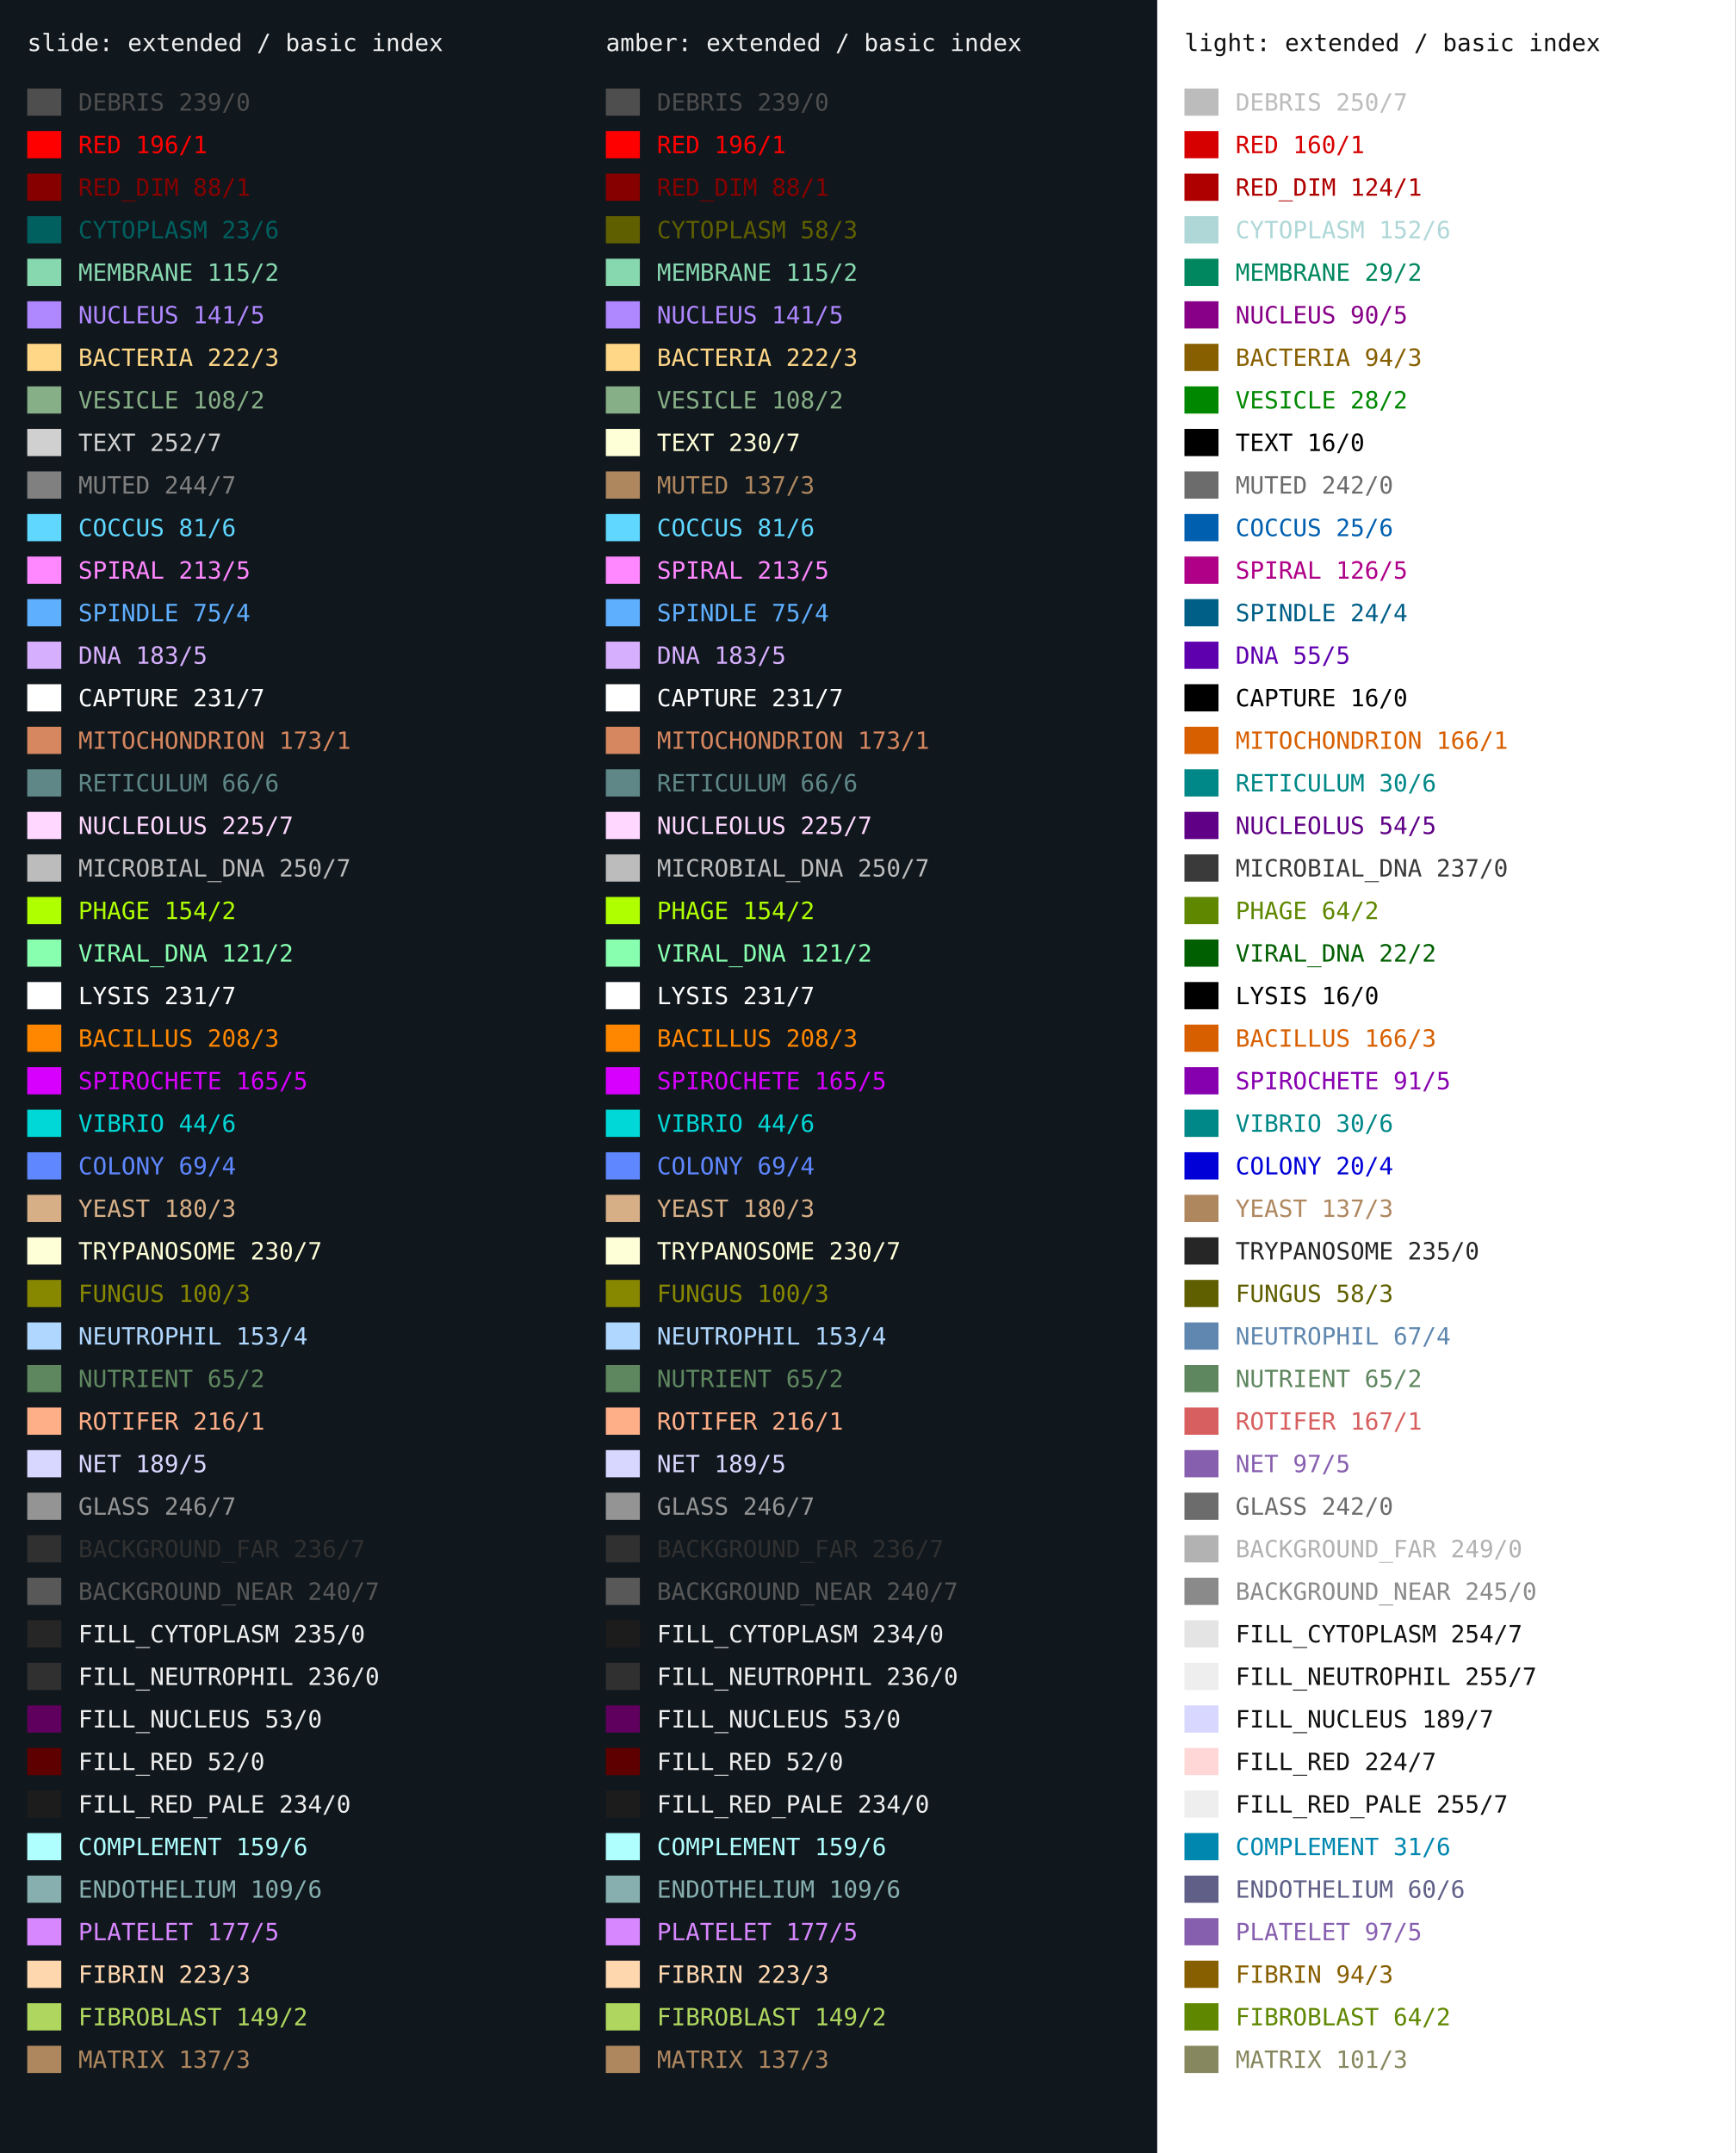
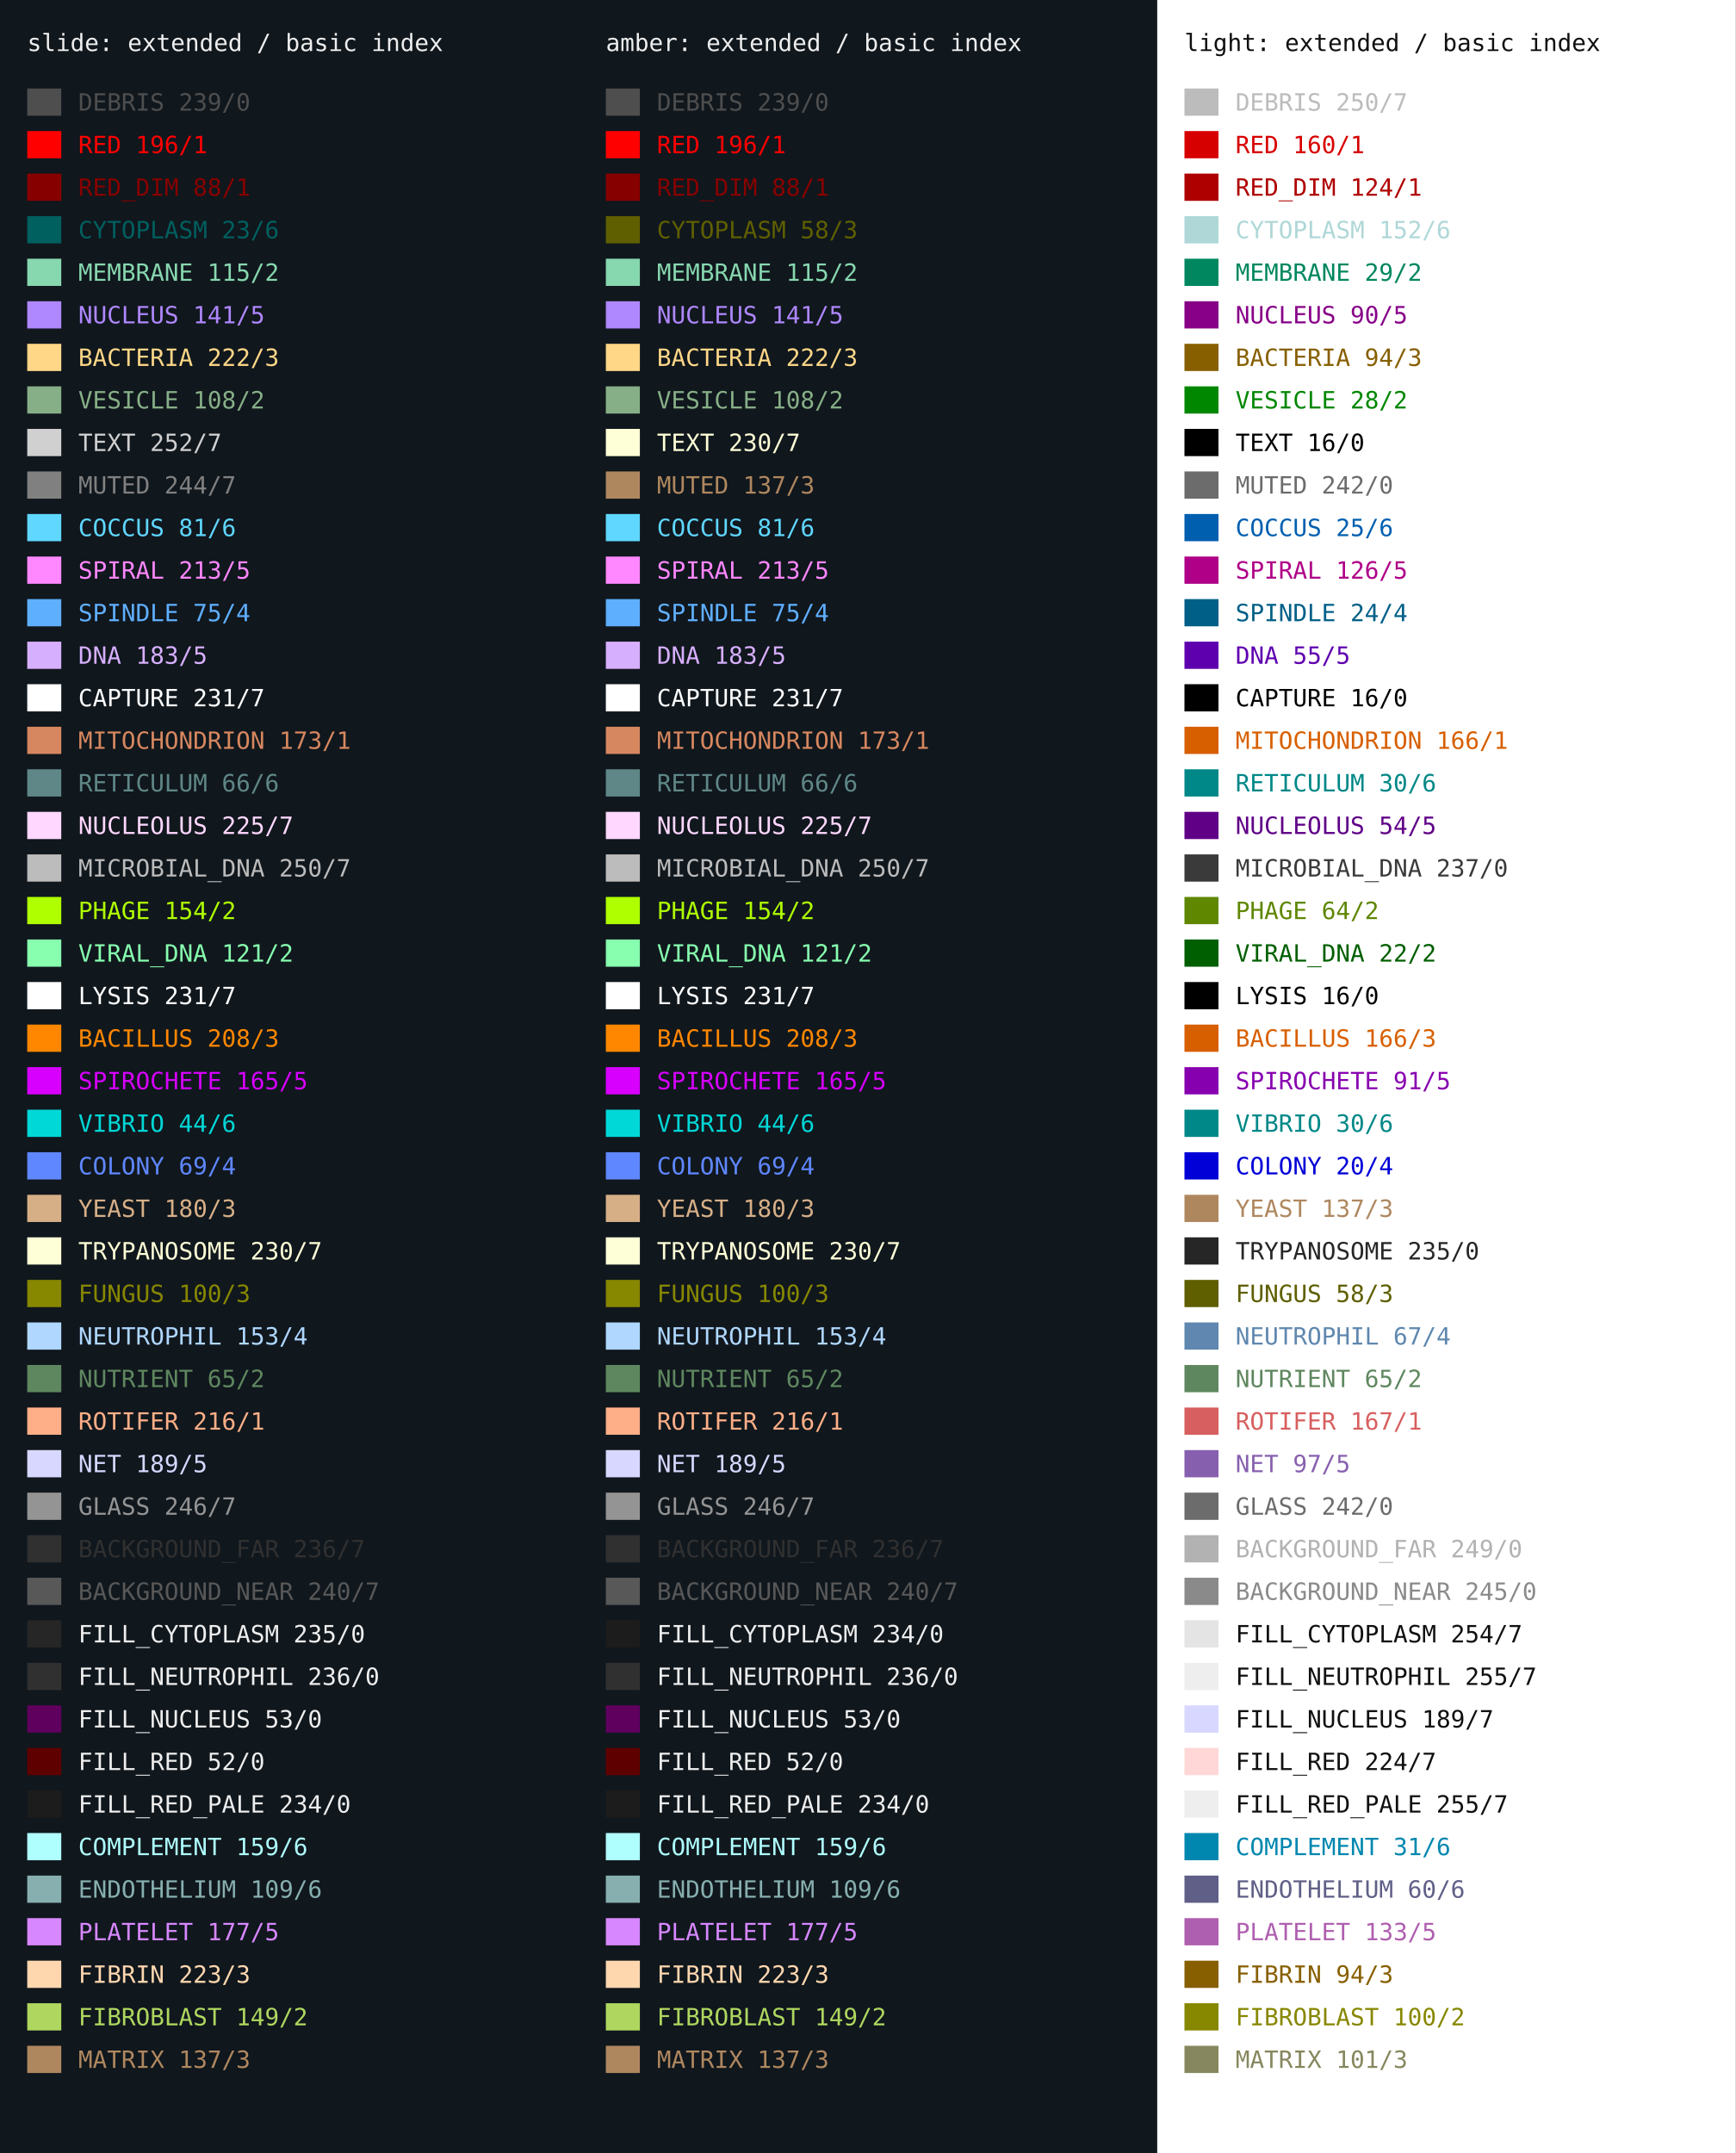
<svg xmlns="http://www.w3.org/2000/svg" width="1020" height="1265" viewBox="0 0 1020 1265">
  <rect width="1020" height="100%" fill="#10171d" />
  <g font-family="DejaVu Sans Mono,monospace" font-size="14">
    <rect x="0" width="340" height="1265" fill="#10171d" />
    <text x="16" y="30" fill="#eeeeee">slide: extended / basic index</text>
    <rect x="16" y="52" width="20" height="16" fill="#4e4e4e" />
    <text x="46" y="65" fill="#4e4e4e">DEBRIS 239/0</text>
    <rect x="16" y="77" width="20" height="16" fill="#ff0000" />
    <text x="46" y="90" fill="#ff0000">RED 196/1</text>
    <rect x="16" y="102" width="20" height="16" fill="#870000" />
    <text x="46" y="115" fill="#870000">RED_DIM 88/1</text>
    <rect x="16" y="127" width="20" height="16" fill="#005f5f" />
    <text x="46" y="140" fill="#005f5f">CYTOPLASM 23/6</text>
    <rect x="16" y="152" width="20" height="16" fill="#87d7af" />
    <text x="46" y="165" fill="#87d7af">MEMBRANE 115/2</text>
    <rect x="16" y="177" width="20" height="16" fill="#af87ff" />
    <text x="46" y="190" fill="#af87ff">NUCLEUS 141/5</text>
    <rect x="16" y="202" width="20" height="16" fill="#ffd787" />
    <text x="46" y="215" fill="#ffd787">BACTERIA 222/3</text>
    <rect x="16" y="227" width="20" height="16" fill="#87af87" />
    <text x="46" y="240" fill="#87af87">VESICLE 108/2</text>
    <rect x="16" y="252" width="20" height="16" fill="#d0d0d0" />
    <text x="46" y="265" fill="#d0d0d0">TEXT 252/7</text>
    <rect x="16" y="277" width="20" height="16" fill="#808080" />
    <text x="46" y="290" fill="#808080">MUTED 244/7</text>
    <rect x="16" y="302" width="20" height="16" fill="#5fd7ff" />
    <text x="46" y="315" fill="#5fd7ff">COCCUS 81/6</text>
    <rect x="16" y="327" width="20" height="16" fill="#ff87ff" />
    <text x="46" y="340" fill="#ff87ff">SPIRAL 213/5</text>
    <rect x="16" y="352" width="20" height="16" fill="#5fafff" />
    <text x="46" y="365" fill="#5fafff">SPINDLE 75/4</text>
    <rect x="16" y="377" width="20" height="16" fill="#d7afff" />
    <text x="46" y="390" fill="#d7afff">DNA 183/5</text>
    <rect x="16" y="402" width="20" height="16" fill="#ffffff" />
    <text x="46" y="415" fill="#ffffff">CAPTURE 231/7</text>
    <rect x="16" y="427" width="20" height="16" fill="#d7875f" />
    <text x="46" y="440" fill="#d7875f">MITOCHONDRION 173/1</text>
    <rect x="16" y="452" width="20" height="16" fill="#5f8787" />
    <text x="46" y="465" fill="#5f8787">RETICULUM 66/6</text>
    <rect x="16" y="477" width="20" height="16" fill="#ffd7ff" />
    <text x="46" y="490" fill="#ffd7ff">NUCLEOLUS 225/7</text>
    <rect x="16" y="502" width="20" height="16" fill="#bcbcbc" />
    <text x="46" y="515" fill="#bcbcbc">MICROBIAL_DNA 250/7</text>
    <rect x="16" y="527" width="20" height="16" fill="#afff00" />
    <text x="46" y="540" fill="#afff00">PHAGE 154/2</text>
    <rect x="16" y="552" width="20" height="16" fill="#87ffaf" />
    <text x="46" y="565" fill="#87ffaf">VIRAL_DNA 121/2</text>
    <rect x="16" y="577" width="20" height="16" fill="#ffffff" />
    <text x="46" y="590" fill="#ffffff">LYSIS 231/7</text>
    <rect x="16" y="602" width="20" height="16" fill="#ff8700" />
    <text x="46" y="615" fill="#ff8700">BACILLUS 208/3</text>
    <rect x="16" y="627" width="20" height="16" fill="#d700ff" />
    <text x="46" y="640" fill="#d700ff">SPIROCHETE 165/5</text>
    <rect x="16" y="652" width="20" height="16" fill="#00d7d7" />
    <text x="46" y="665" fill="#00d7d7">VIBRIO 44/6</text>
    <rect x="16" y="677" width="20" height="16" fill="#5f87ff" />
    <text x="46" y="690" fill="#5f87ff">COLONY 69/4</text>
    <rect x="16" y="702" width="20" height="16" fill="#d7af87" />
    <text x="46" y="715" fill="#d7af87">YEAST 180/3</text>
    <rect x="16" y="727" width="20" height="16" fill="#ffffd7" />
    <text x="46" y="740" fill="#ffffd7">TRYPANOSOME 230/7</text>
    <rect x="16" y="752" width="20" height="16" fill="#878700" />
    <text x="46" y="765" fill="#878700">FUNGUS 100/3</text>
    <rect x="16" y="777" width="20" height="16" fill="#afd7ff" />
    <text x="46" y="790" fill="#afd7ff">NEUTROPHIL 153/4</text>
    <rect x="16" y="802" width="20" height="16" fill="#5f875f" />
    <text x="46" y="815" fill="#5f875f">NUTRIENT 65/2</text>
    <rect x="16" y="827" width="20" height="16" fill="#ffaf87" />
    <text x="46" y="840" fill="#ffaf87">ROTIFER 216/1</text>
    <rect x="16" y="852" width="20" height="16" fill="#d7d7ff" />
    <text x="46" y="865" fill="#d7d7ff">NET 189/5</text>
    <rect x="16" y="877" width="20" height="16" fill="#949494" />
    <text x="46" y="890" fill="#949494">GLASS 246/7</text>
    <rect x="16" y="902" width="20" height="16" fill="#303030" />
    <text x="46" y="915" fill="#303030">BACKGROUND_FAR 236/7</text>
    <rect x="16" y="927" width="20" height="16" fill="#585858" />
    <text x="46" y="940" fill="#585858">BACKGROUND_NEAR 240/7</text>
    <rect x="16" y="952" width="20" height="16" fill="#262626" />
    <text x="46" y="965" fill="#eeeeee">FILL_CYTOPLASM 235/0</text>
    <rect x="16" y="977" width="20" height="16" fill="#303030" />
    <text x="46" y="990" fill="#eeeeee">FILL_NEUTROPHIL 236/0</text>
    <rect x="16" y="1002" width="20" height="16" fill="#5f005f" />
    <text x="46" y="1015" fill="#eeeeee">FILL_NUCLEUS 53/0</text>
    <rect x="16" y="1027" width="20" height="16" fill="#5f0000" />
    <text x="46" y="1040" fill="#eeeeee">FILL_RED 52/0</text>
    <rect x="16" y="1052" width="20" height="16" fill="#1c1c1c" />
    <text x="46" y="1065" fill="#eeeeee">FILL_RED_PALE 234/0</text>
    <rect x="16" y="1077" width="20" height="16" fill="#afffff" />
    <text x="46" y="1090" fill="#afffff">COMPLEMENT 159/6</text>
    <rect x="16" y="1102" width="20" height="16" fill="#87afaf" />
    <text x="46" y="1115" fill="#87afaf">ENDOTHELIUM 109/6</text>
    <rect x="16" y="1127" width="20" height="16" fill="#d787ff" />
    <text x="46" y="1140" fill="#d787ff">PLATELET 177/5</text>
    <rect x="16" y="1152" width="20" height="16" fill="#ffd7af" />
    <text x="46" y="1165" fill="#ffd7af">FIBRIN 223/3</text>
    <rect x="16" y="1177" width="20" height="16" fill="#afd75f" />
    <text x="46" y="1190" fill="#afd75f">FIBROBLAST 149/2</text>
    <rect x="16" y="1202" width="20" height="16" fill="#af875f" />
    <text x="46" y="1215" fill="#af875f">MATRIX 137/3</text>
    <rect x="340" width="340" height="1265" fill="#10171d" />
    <text x="356" y="30" fill="#eeeeee">amber: extended / basic index</text>
    <rect x="356" y="52" width="20" height="16" fill="#4e4e4e" />
    <text x="386" y="65" fill="#4e4e4e">DEBRIS 239/0</text>
    <rect x="356" y="77" width="20" height="16" fill="#ff0000" />
    <text x="386" y="90" fill="#ff0000">RED 196/1</text>
    <rect x="356" y="102" width="20" height="16" fill="#870000" />
    <text x="386" y="115" fill="#870000">RED_DIM 88/1</text>
    <rect x="356" y="127" width="20" height="16" fill="#5f5f00" />
    <text x="386" y="140" fill="#5f5f00">CYTOPLASM 58/3</text>
    <rect x="356" y="152" width="20" height="16" fill="#87d7af" />
    <text x="386" y="165" fill="#87d7af">MEMBRANE 115/2</text>
    <rect x="356" y="177" width="20" height="16" fill="#af87ff" />
    <text x="386" y="190" fill="#af87ff">NUCLEUS 141/5</text>
    <rect x="356" y="202" width="20" height="16" fill="#ffd787" />
    <text x="386" y="215" fill="#ffd787">BACTERIA 222/3</text>
    <rect x="356" y="227" width="20" height="16" fill="#87af87" />
    <text x="386" y="240" fill="#87af87">VESICLE 108/2</text>
    <rect x="356" y="252" width="20" height="16" fill="#ffffd7" />
    <text x="386" y="265" fill="#ffffd7">TEXT 230/7</text>
    <rect x="356" y="277" width="20" height="16" fill="#af875f" />
    <text x="386" y="290" fill="#af875f">MUTED 137/3</text>
    <rect x="356" y="302" width="20" height="16" fill="#5fd7ff" />
    <text x="386" y="315" fill="#5fd7ff">COCCUS 81/6</text>
    <rect x="356" y="327" width="20" height="16" fill="#ff87ff" />
    <text x="386" y="340" fill="#ff87ff">SPIRAL 213/5</text>
    <rect x="356" y="352" width="20" height="16" fill="#5fafff" />
    <text x="386" y="365" fill="#5fafff">SPINDLE 75/4</text>
    <rect x="356" y="377" width="20" height="16" fill="#d7afff" />
    <text x="386" y="390" fill="#d7afff">DNA 183/5</text>
    <rect x="356" y="402" width="20" height="16" fill="#ffffff" />
    <text x="386" y="415" fill="#ffffff">CAPTURE 231/7</text>
    <rect x="356" y="427" width="20" height="16" fill="#d7875f" />
    <text x="386" y="440" fill="#d7875f">MITOCHONDRION 173/1</text>
    <rect x="356" y="452" width="20" height="16" fill="#5f8787" />
    <text x="386" y="465" fill="#5f8787">RETICULUM 66/6</text>
    <rect x="356" y="477" width="20" height="16" fill="#ffd7ff" />
    <text x="386" y="490" fill="#ffd7ff">NUCLEOLUS 225/7</text>
    <rect x="356" y="502" width="20" height="16" fill="#bcbcbc" />
    <text x="386" y="515" fill="#bcbcbc">MICROBIAL_DNA 250/7</text>
    <rect x="356" y="527" width="20" height="16" fill="#afff00" />
    <text x="386" y="540" fill="#afff00">PHAGE 154/2</text>
    <rect x="356" y="552" width="20" height="16" fill="#87ffaf" />
    <text x="386" y="565" fill="#87ffaf">VIRAL_DNA 121/2</text>
    <rect x="356" y="577" width="20" height="16" fill="#ffffff" />
    <text x="386" y="590" fill="#ffffff">LYSIS 231/7</text>
    <rect x="356" y="602" width="20" height="16" fill="#ff8700" />
    <text x="386" y="615" fill="#ff8700">BACILLUS 208/3</text>
    <rect x="356" y="627" width="20" height="16" fill="#d700ff" />
    <text x="386" y="640" fill="#d700ff">SPIROCHETE 165/5</text>
    <rect x="356" y="652" width="20" height="16" fill="#00d7d7" />
    <text x="386" y="665" fill="#00d7d7">VIBRIO 44/6</text>
    <rect x="356" y="677" width="20" height="16" fill="#5f87ff" />
    <text x="386" y="690" fill="#5f87ff">COLONY 69/4</text>
    <rect x="356" y="702" width="20" height="16" fill="#d7af87" />
    <text x="386" y="715" fill="#d7af87">YEAST 180/3</text>
    <rect x="356" y="727" width="20" height="16" fill="#ffffd7" />
    <text x="386" y="740" fill="#ffffd7">TRYPANOSOME 230/7</text>
    <rect x="356" y="752" width="20" height="16" fill="#878700" />
    <text x="386" y="765" fill="#878700">FUNGUS 100/3</text>
    <rect x="356" y="777" width="20" height="16" fill="#afd7ff" />
    <text x="386" y="790" fill="#afd7ff">NEUTROPHIL 153/4</text>
    <rect x="356" y="802" width="20" height="16" fill="#5f875f" />
    <text x="386" y="815" fill="#5f875f">NUTRIENT 65/2</text>
    <rect x="356" y="827" width="20" height="16" fill="#ffaf87" />
    <text x="386" y="840" fill="#ffaf87">ROTIFER 216/1</text>
    <rect x="356" y="852" width="20" height="16" fill="#d7d7ff" />
    <text x="386" y="865" fill="#d7d7ff">NET 189/5</text>
    <rect x="356" y="877" width="20" height="16" fill="#949494" />
    <text x="386" y="890" fill="#949494">GLASS 246/7</text>
    <rect x="356" y="902" width="20" height="16" fill="#303030" />
    <text x="386" y="915" fill="#303030">BACKGROUND_FAR 236/7</text>
    <rect x="356" y="927" width="20" height="16" fill="#585858" />
    <text x="386" y="940" fill="#585858">BACKGROUND_NEAR 240/7</text>
    <rect x="356" y="952" width="20" height="16" fill="#1c1c1c" />
    <text x="386" y="965" fill="#eeeeee">FILL_CYTOPLASM 234/0</text>
    <rect x="356" y="977" width="20" height="16" fill="#303030" />
    <text x="386" y="990" fill="#eeeeee">FILL_NEUTROPHIL 236/0</text>
    <rect x="356" y="1002" width="20" height="16" fill="#5f005f" />
    <text x="386" y="1015" fill="#eeeeee">FILL_NUCLEUS 53/0</text>
    <rect x="356" y="1027" width="20" height="16" fill="#5f0000" />
    <text x="386" y="1040" fill="#eeeeee">FILL_RED 52/0</text>
    <rect x="356" y="1052" width="20" height="16" fill="#1c1c1c" />
    <text x="386" y="1065" fill="#eeeeee">FILL_RED_PALE 234/0</text>
    <rect x="356" y="1077" width="20" height="16" fill="#afffff" />
    <text x="386" y="1090" fill="#afffff">COMPLEMENT 159/6</text>
    <rect x="356" y="1102" width="20" height="16" fill="#87afaf" />
    <text x="386" y="1115" fill="#87afaf">ENDOTHELIUM 109/6</text>
    <rect x="356" y="1127" width="20" height="16" fill="#d787ff" />
    <text x="386" y="1140" fill="#d787ff">PLATELET 177/5</text>
    <rect x="356" y="1152" width="20" height="16" fill="#ffd7af" />
    <text x="386" y="1165" fill="#ffd7af">FIBRIN 223/3</text>
    <rect x="356" y="1177" width="20" height="16" fill="#afd75f" />
    <text x="386" y="1190" fill="#afd75f">FIBROBLAST 149/2</text>
    <rect x="356" y="1202" width="20" height="16" fill="#af875f" />
    <text x="386" y="1215" fill="#af875f">MATRIX 137/3</text>
    <rect x="680" width="340" height="1265" fill="#ffffff" />
    <text x="696" y="30" fill="#101010">light: extended / basic index</text>
    <rect x="696" y="52" width="20" height="16" fill="#bcbcbc" />
    <text x="726" y="65" fill="#bcbcbc">DEBRIS 250/7</text>
    <rect x="696" y="77" width="20" height="16" fill="#d70000" />
    <text x="726" y="90" fill="#d70000">RED 160/1</text>
    <rect x="696" y="102" width="20" height="16" fill="#af0000" />
    <text x="726" y="115" fill="#af0000">RED_DIM 124/1</text>
    <rect x="696" y="127" width="20" height="16" fill="#afd7d7" />
    <text x="726" y="140" fill="#afd7d7">CYTOPLASM 152/6</text>
    <rect x="696" y="152" width="20" height="16" fill="#00875f" />
    <text x="726" y="165" fill="#00875f">MEMBRANE 29/2</text>
    <rect x="696" y="177" width="20" height="16" fill="#870087" />
    <text x="726" y="190" fill="#870087">NUCLEUS 90/5</text>
    <rect x="696" y="202" width="20" height="16" fill="#875f00" />
    <text x="726" y="215" fill="#875f00">BACTERIA 94/3</text>
    <rect x="696" y="227" width="20" height="16" fill="#008700" />
    <text x="726" y="240" fill="#008700">VESICLE 28/2</text>
    <rect x="696" y="252" width="20" height="16" fill="#000000" />
    <text x="726" y="265" fill="#000000">TEXT 16/0</text>
    <rect x="696" y="277" width="20" height="16" fill="#6c6c6c" />
    <text x="726" y="290" fill="#6c6c6c">MUTED 242/0</text>
    <rect x="696" y="302" width="20" height="16" fill="#005faf" />
    <text x="726" y="315" fill="#005faf">COCCUS 25/6</text>
    <rect x="696" y="327" width="20" height="16" fill="#af0087" />
    <text x="726" y="340" fill="#af0087">SPIRAL 126/5</text>
    <rect x="696" y="352" width="20" height="16" fill="#005f87" />
    <text x="726" y="365" fill="#005f87">SPINDLE 24/4</text>
    <rect x="696" y="377" width="20" height="16" fill="#5f00af" />
    <text x="726" y="390" fill="#5f00af">DNA 55/5</text>
    <rect x="696" y="402" width="20" height="16" fill="#000000" />
    <text x="726" y="415" fill="#000000">CAPTURE 16/0</text>
    <rect x="696" y="427" width="20" height="16" fill="#d75f00" />
    <text x="726" y="440" fill="#d75f00">MITOCHONDRION 166/1</text>
    <rect x="696" y="452" width="20" height="16" fill="#008787" />
    <text x="726" y="465" fill="#008787">RETICULUM 30/6</text>
    <rect x="696" y="477" width="20" height="16" fill="#5f0087" />
    <text x="726" y="490" fill="#5f0087">NUCLEOLUS 54/5</text>
    <rect x="696" y="502" width="20" height="16" fill="#3a3a3a" />
    <text x="726" y="515" fill="#3a3a3a">MICROBIAL_DNA 237/0</text>
    <rect x="696" y="527" width="20" height="16" fill="#5f8700" />
    <text x="726" y="540" fill="#5f8700">PHAGE 64/2</text>
    <rect x="696" y="552" width="20" height="16" fill="#005f00" />
    <text x="726" y="565" fill="#005f00">VIRAL_DNA 22/2</text>
    <rect x="696" y="577" width="20" height="16" fill="#000000" />
    <text x="726" y="590" fill="#000000">LYSIS 16/0</text>
    <rect x="696" y="602" width="20" height="16" fill="#d75f00" />
    <text x="726" y="615" fill="#d75f00">BACILLUS 166/3</text>
    <rect x="696" y="627" width="20" height="16" fill="#8700af" />
    <text x="726" y="640" fill="#8700af">SPIROCHETE 91/5</text>
    <rect x="696" y="652" width="20" height="16" fill="#008787" />
    <text x="726" y="665" fill="#008787">VIBRIO 30/6</text>
    <rect x="696" y="677" width="20" height="16" fill="#0000d7" />
    <text x="726" y="690" fill="#0000d7">COLONY 20/4</text>
    <rect x="696" y="702" width="20" height="16" fill="#af875f" />
    <text x="726" y="715" fill="#af875f">YEAST 137/3</text>
    <rect x="696" y="727" width="20" height="16" fill="#262626" />
    <text x="726" y="740" fill="#262626">TRYPANOSOME 235/0</text>
    <rect x="696" y="752" width="20" height="16" fill="#5f5f00" />
    <text x="726" y="765" fill="#5f5f00">FUNGUS 58/3</text>
    <rect x="696" y="777" width="20" height="16" fill="#5f87af" />
    <text x="726" y="790" fill="#5f87af">NEUTROPHIL 67/4</text>
    <rect x="696" y="802" width="20" height="16" fill="#5f875f" />
    <text x="726" y="815" fill="#5f875f">NUTRIENT 65/2</text>
    <rect x="696" y="827" width="20" height="16" fill="#d75f5f" />
    <text x="726" y="840" fill="#d75f5f">ROTIFER 167/1</text>
    <rect x="696" y="852" width="20" height="16" fill="#875faf" />
    <text x="726" y="865" fill="#875faf">NET 97/5</text>
    <rect x="696" y="877" width="20" height="16" fill="#6c6c6c" />
    <text x="726" y="890" fill="#6c6c6c">GLASS 242/0</text>
    <rect x="696" y="902" width="20" height="16" fill="#b2b2b2" />
    <text x="726" y="915" fill="#b2b2b2">BACKGROUND_FAR 249/0</text>
    <rect x="696" y="927" width="20" height="16" fill="#8a8a8a" />
    <text x="726" y="940" fill="#8a8a8a">BACKGROUND_NEAR 245/0</text>
    <rect x="696" y="952" width="20" height="16" fill="#e4e4e4" />
    <text x="726" y="965" fill="#101010">FILL_CYTOPLASM 254/7</text>
    <rect x="696" y="977" width="20" height="16" fill="#eeeeee" />
    <text x="726" y="990" fill="#101010">FILL_NEUTROPHIL 255/7</text>
    <rect x="696" y="1002" width="20" height="16" fill="#d7d7ff" />
    <text x="726" y="1015" fill="#101010">FILL_NUCLEUS 189/7</text>
    <rect x="696" y="1027" width="20" height="16" fill="#ffd7d7" />
    <text x="726" y="1040" fill="#101010">FILL_RED 224/7</text>
    <rect x="696" y="1052" width="20" height="16" fill="#eeeeee" />
    <text x="726" y="1065" fill="#101010">FILL_RED_PALE 255/7</text>
    <rect x="696" y="1077" width="20" height="16" fill="#0087af" />
    <text x="726" y="1090" fill="#0087af">COMPLEMENT 31/6</text>
    <rect x="696" y="1102" width="20" height="16" fill="#5f5f87" />
    <text x="726" y="1115" fill="#5f5f87">ENDOTHELIUM 60/6</text>
-     <rect x="696" y="1127" width="20" height="16" fill="#875faf" />
-     <text x="726" y="1140" fill="#875faf">PLATELET 97/5</text>
+     <rect x="696" y="1127" width="20" height="16" fill="#af5faf" />
+     <text x="726" y="1140" fill="#af5faf">PLATELET 133/5</text>
    <rect x="696" y="1152" width="20" height="16" fill="#875f00" />
    <text x="726" y="1165" fill="#875f00">FIBRIN 94/3</text>
-     <rect x="696" y="1177" width="20" height="16" fill="#5f8700" />
-     <text x="726" y="1190" fill="#5f8700">FIBROBLAST 64/2</text>
+     <rect x="696" y="1177" width="20" height="16" fill="#878700" />
+     <text x="726" y="1190" fill="#878700">FIBROBLAST 100/2</text>
    <rect x="696" y="1202" width="20" height="16" fill="#87875f" />
    <text x="726" y="1215" fill="#87875f">MATRIX 101/3</text>
  </g>
</svg>
